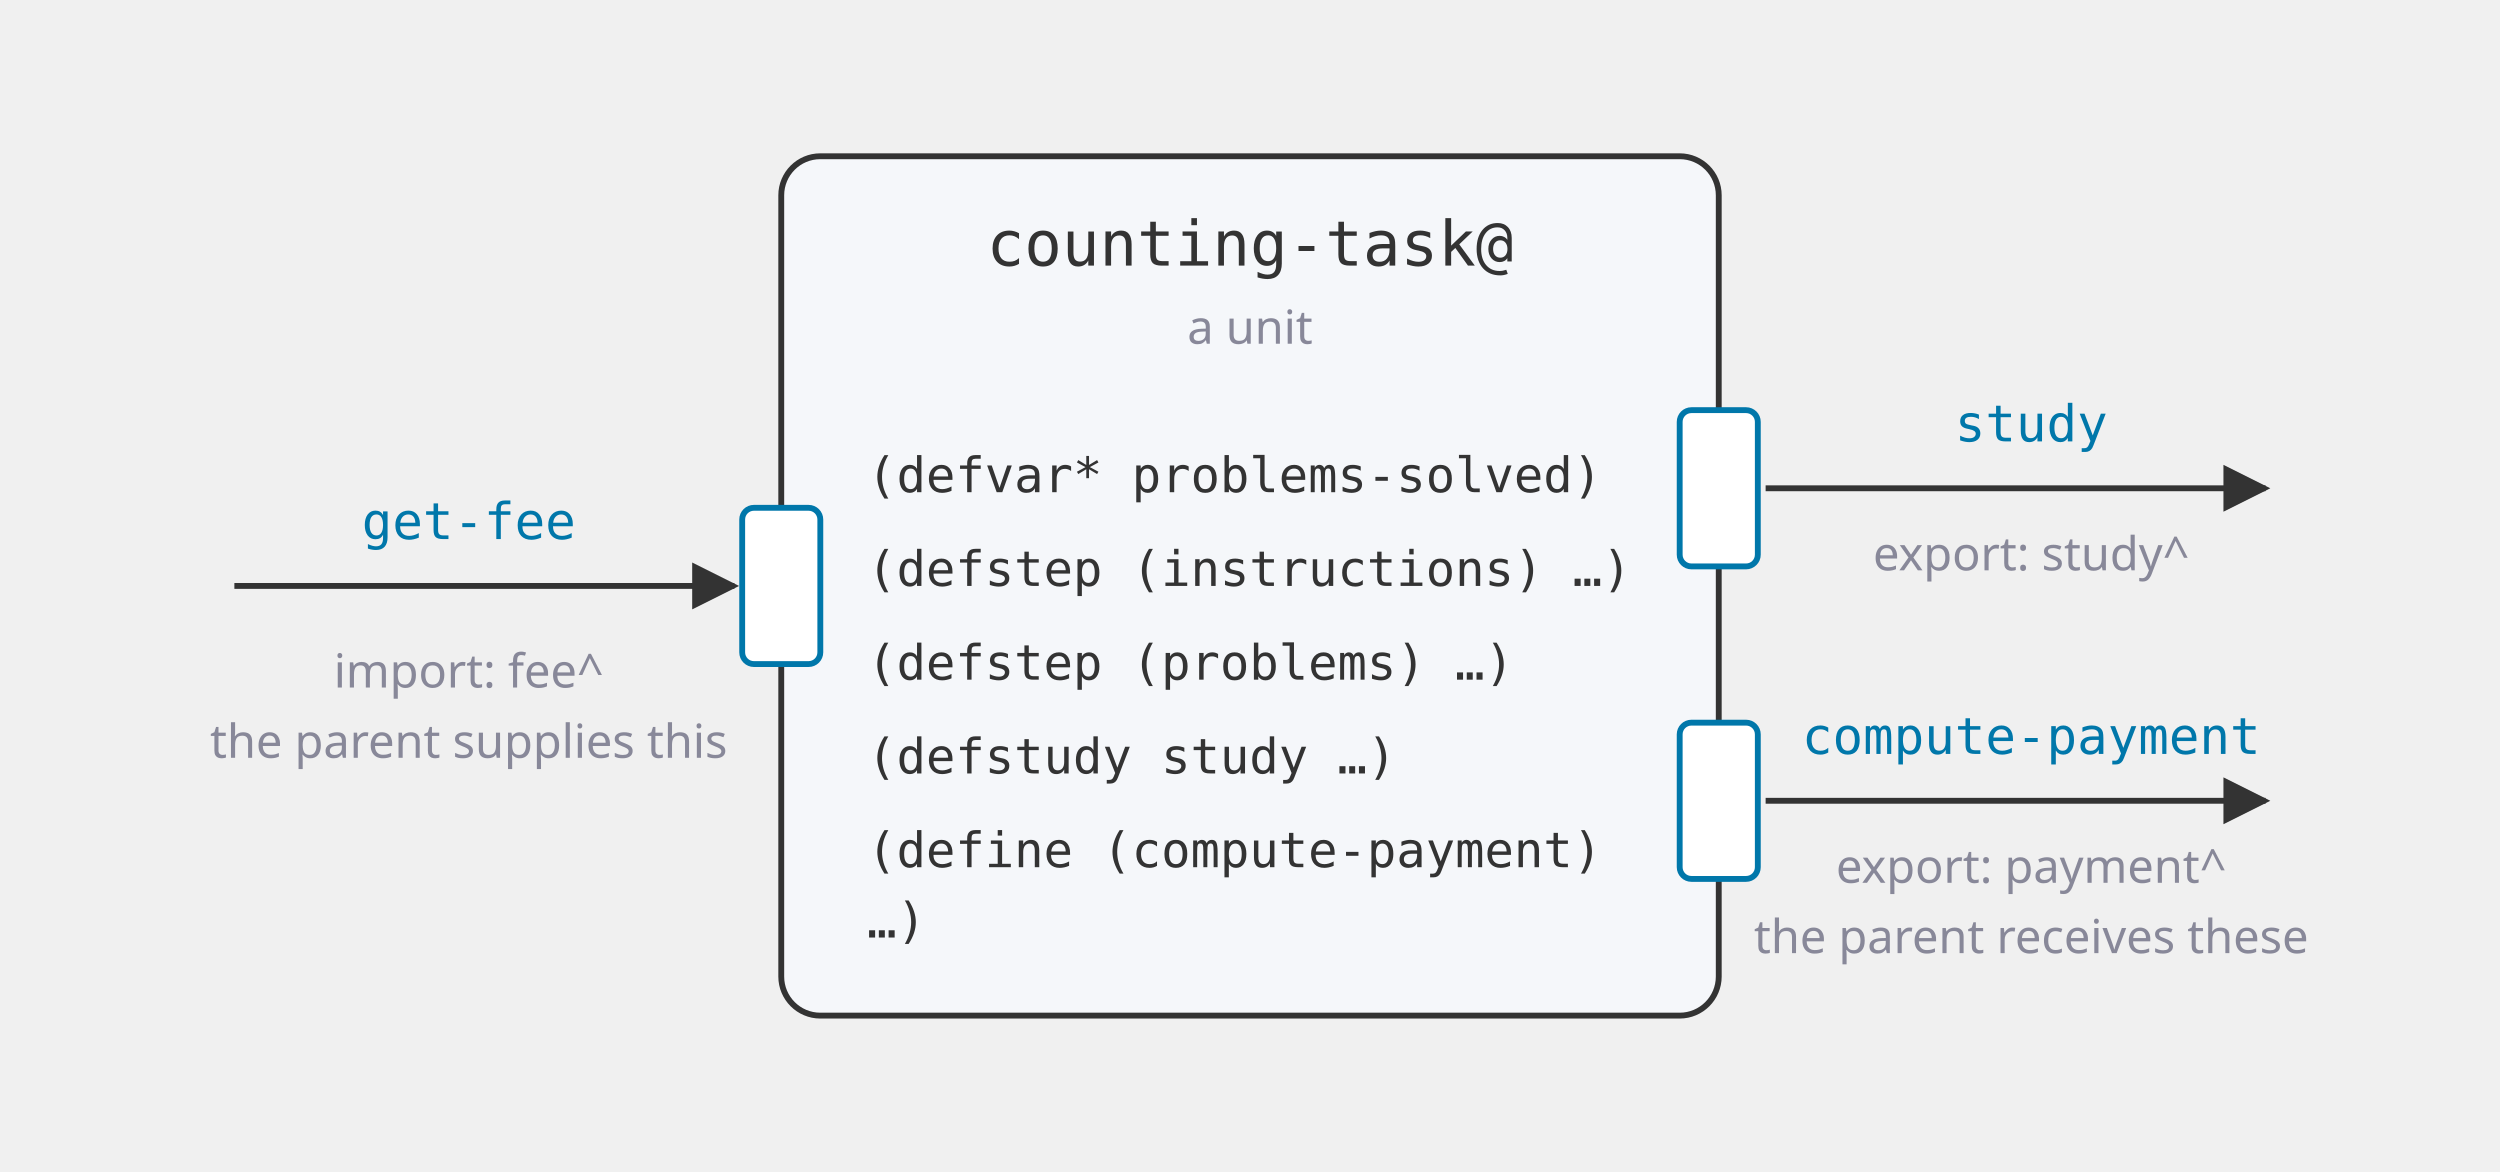
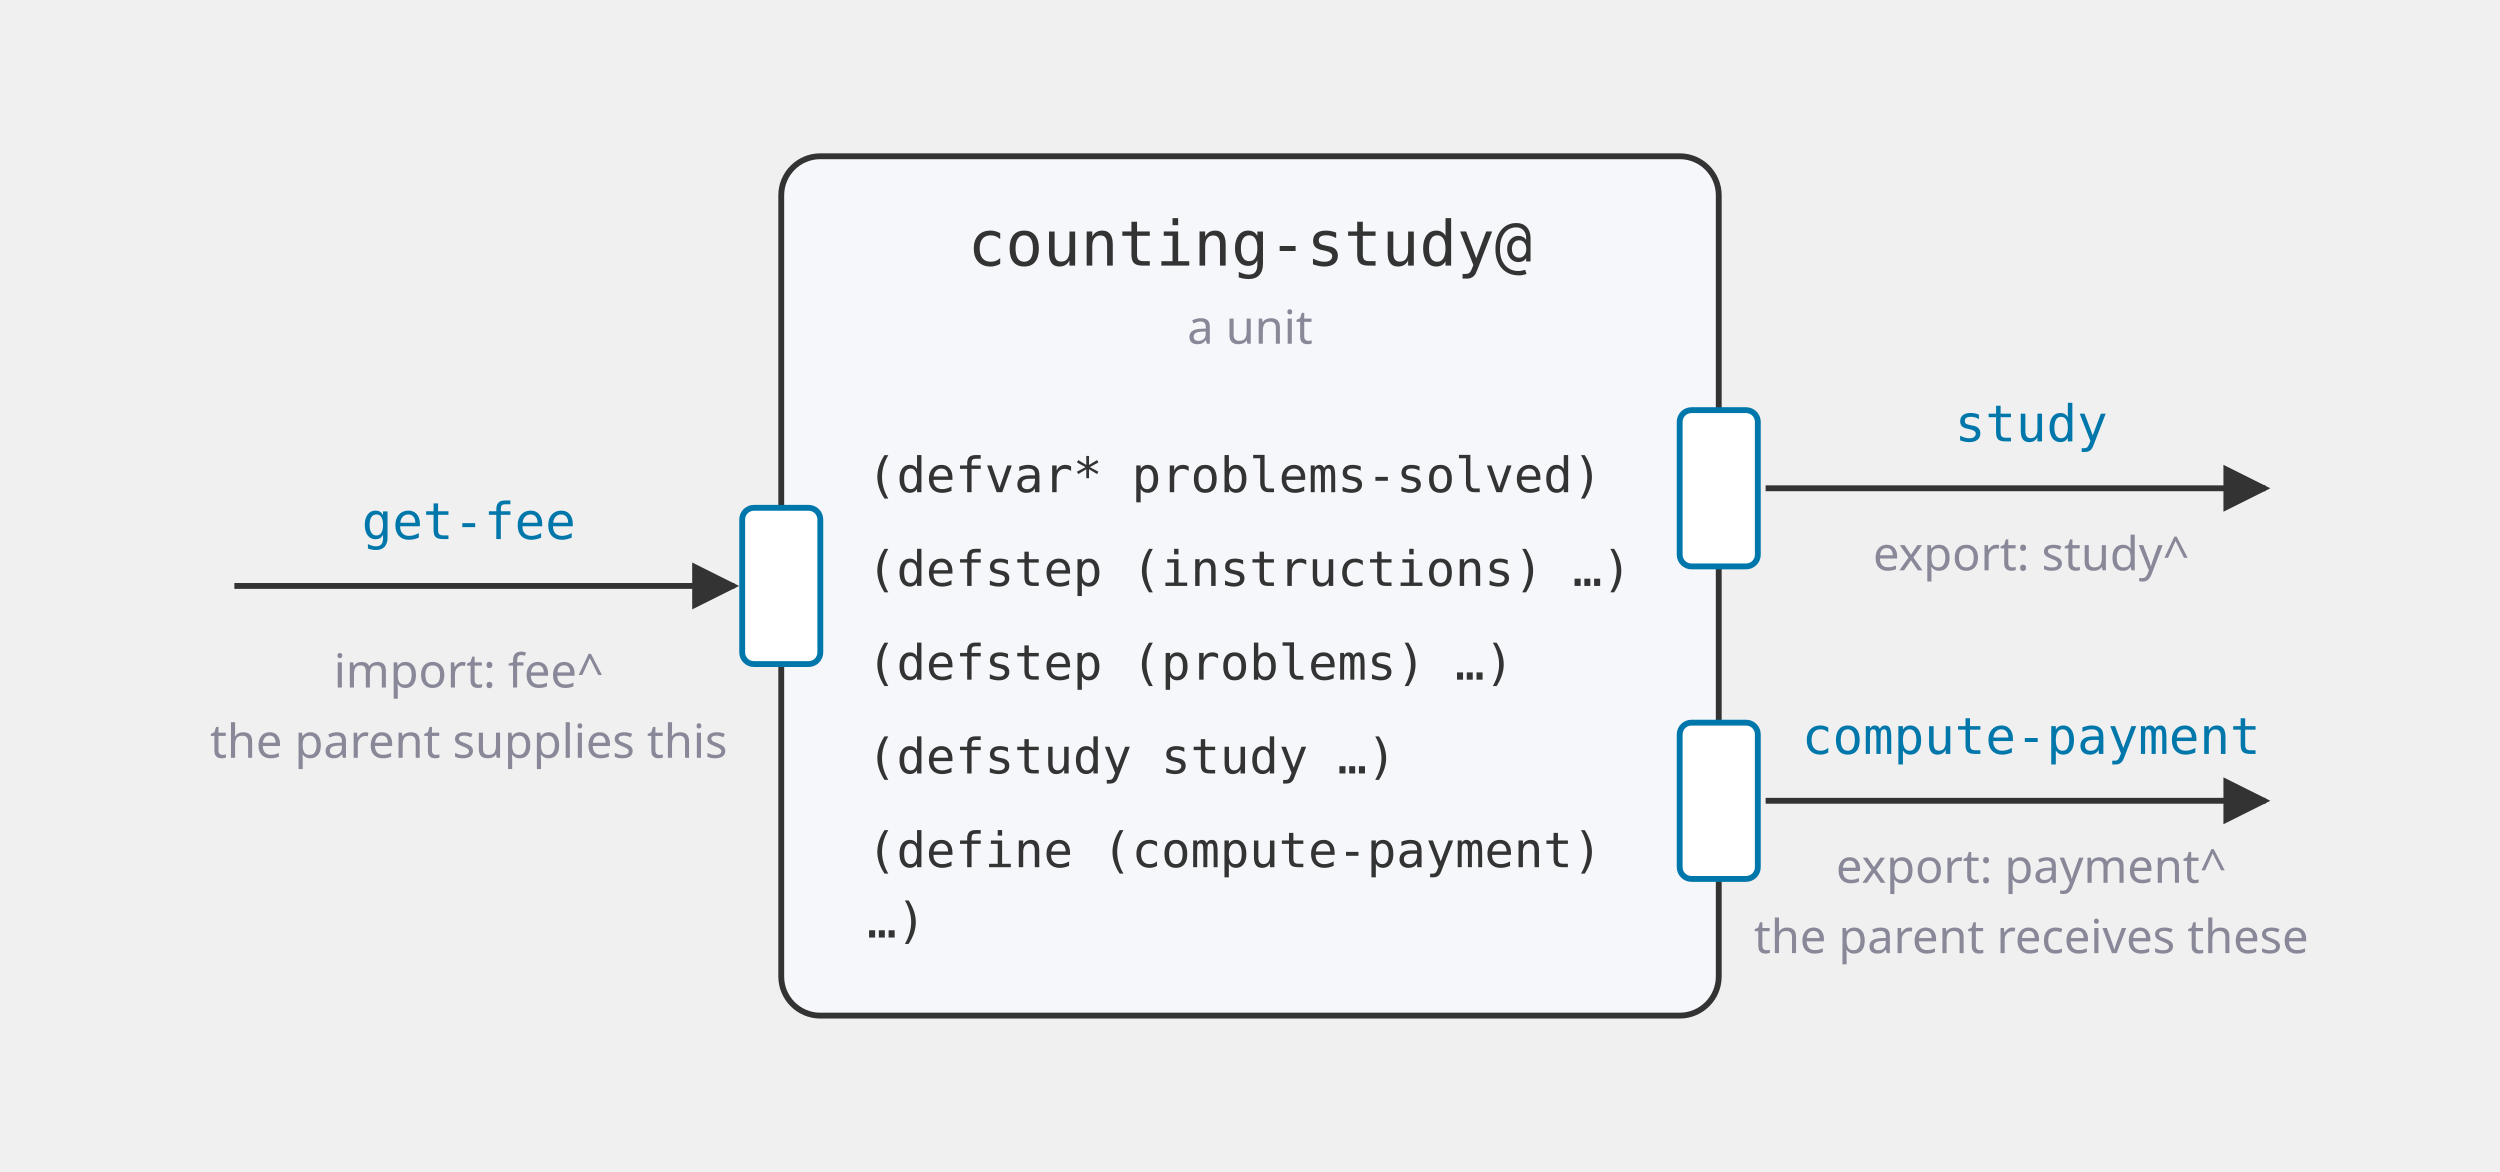
<svg xmlns="http://www.w3.org/2000/svg" width="640" height="300" viewBox="0 0 640 300" font-family="Fira, 'Fira Sans', system-ui, sans-serif" font-size="14">
  <defs>
    <marker id="arrow" viewBox="0 0 10 10" refX="9" refY="5" markerWidth="8" markerHeight="8" orient="auto-start-reverse">
      <path d="M 0 0 L 10 5 L 0 10 z" fill="#333" />
    </marker>
  </defs>
  <rect x="200" y="40" width="240" height="220" rx="10" fill="#f5f7fa" stroke="#333" stroke-width="1.5" />
-   <text x="320" y="68" text-anchor="middle" font-family="'Fira Mono', Menlo, monospace" font-size="16" fill="#333">counting-task@</text>
+   <text x="320" y="68" text-anchor="middle" font-family="'Fira Mono', Menlo, monospace" font-size="16" fill="#333">counting-study@</text>
  <text x="320" y="88" text-anchor="middle" font-size="12" fill="#889">a unit</text>
  <g font-family="'Fira Mono', Menlo, monospace" font-size="12.5" fill="#333">
    <text x="222" y="126">(defvar* problems-solved)</text>
    <text x="222" y="150">(defstep (instructions) …)</text>
    <text x="222" y="174">(defstep (problems) …)</text>
    <text x="222" y="198">(defstudy study …)</text>
    <text x="222" y="222">(define (compute-payment)</text>
    <text x="222" y="240">  …)</text>
  </g>
  <rect x="190" y="130" width="20" height="40" rx="3" fill="#fff" stroke="#07A" stroke-width="1.5" />
  <line x1="60" y1="150" x2="188" y2="150" stroke="#333" stroke-width="1.5" marker-end="url(#arrow)" />
  <text x="120" y="138" text-anchor="middle" font-family="'Fira Mono', Menlo, monospace" font-size="13" fill="#07A">get-fee</text>
  <text x="120" y="176" text-anchor="middle" font-size="12" fill="#889">import: fee^</text>
  <text x="120" y="194" text-anchor="middle" font-size="12" fill="#889">the parent supplies this</text>
  <rect x="430" y="105" width="20" height="40" rx="3" fill="#fff" stroke="#07A" stroke-width="1.5" />
  <line x1="452" y1="125" x2="580" y2="125" stroke="#333" stroke-width="1.5" marker-end="url(#arrow)" />
  <text x="520" y="113" text-anchor="middle" font-family="'Fira Mono', Menlo, monospace" font-size="13" fill="#07A">study</text>
  <text x="520" y="146" text-anchor="middle" font-size="12" fill="#889">export: study^</text>
  <rect x="430" y="185" width="20" height="40" rx="3" fill="#fff" stroke="#07A" stroke-width="1.5" />
  <line x1="452" y1="205" x2="580" y2="205" stroke="#333" stroke-width="1.5" marker-end="url(#arrow)" />
  <text x="520" y="193" text-anchor="middle" font-family="'Fira Mono', Menlo, monospace" font-size="13" fill="#07A">compute-payment</text>
  <text x="520" y="226" text-anchor="middle" font-size="12" fill="#889">export: payment^</text>
  <text x="520" y="244" text-anchor="middle" font-size="12" fill="#889">the parent receives these</text>
</svg>
